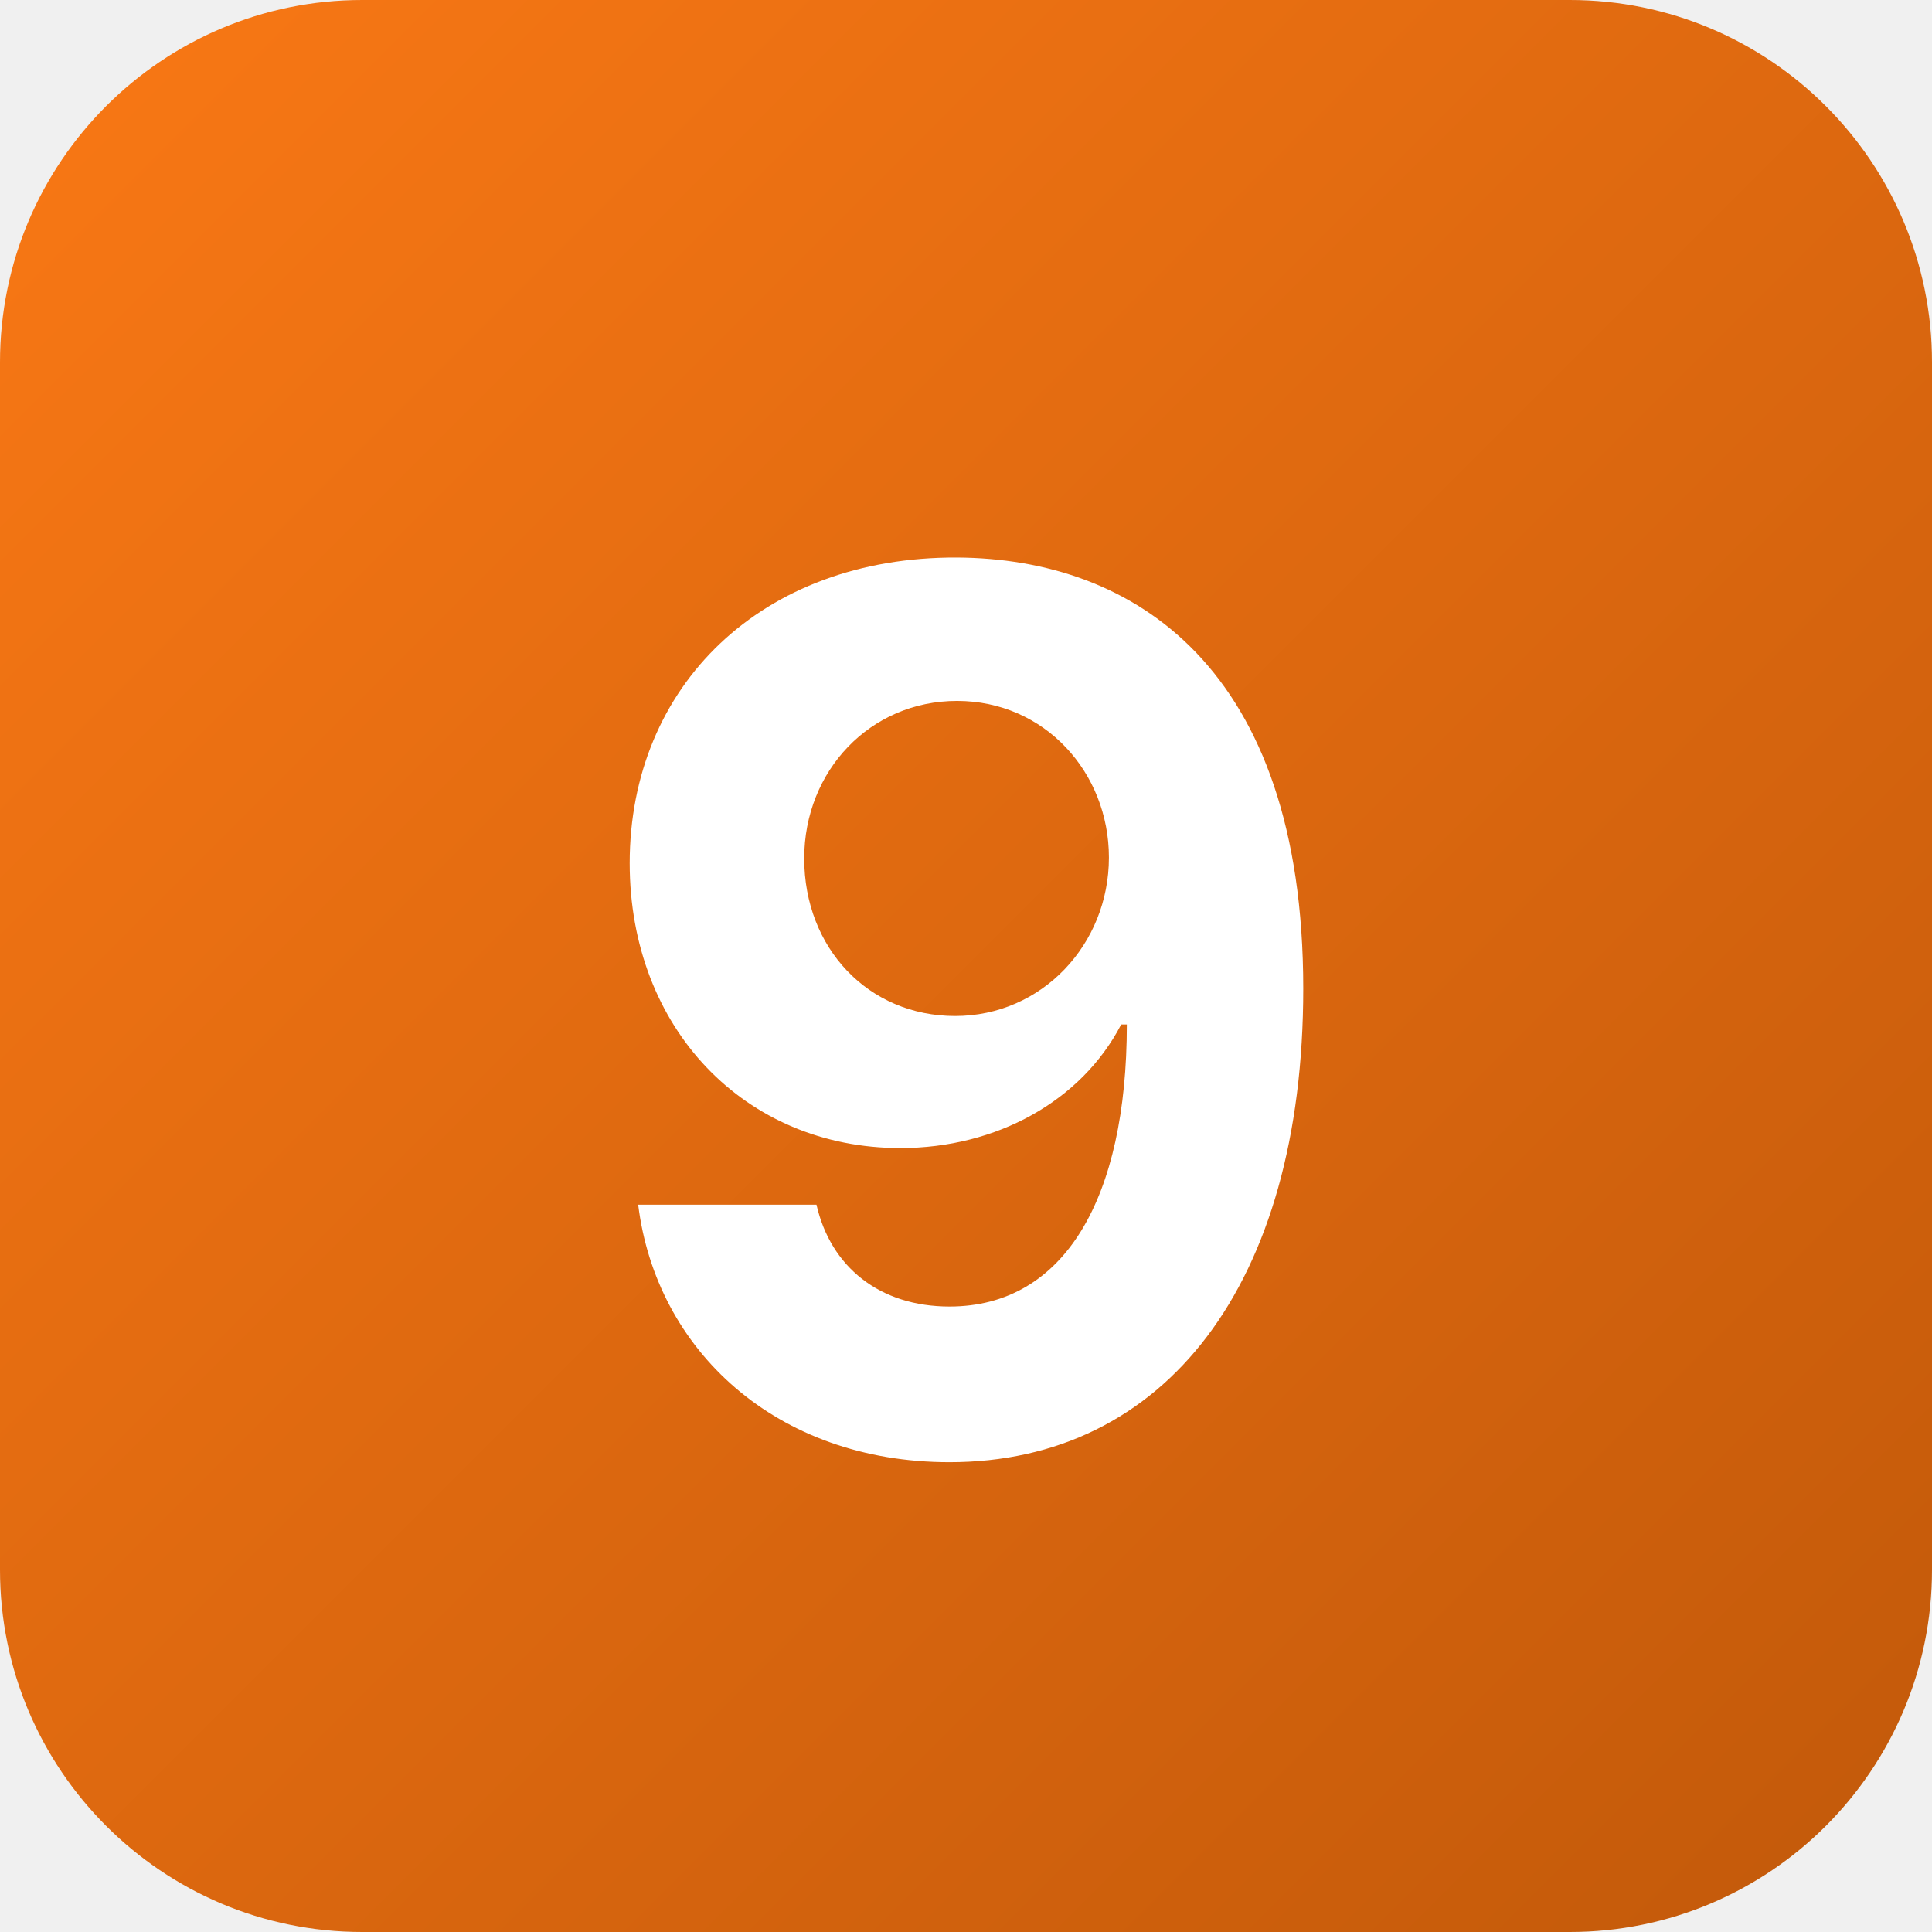
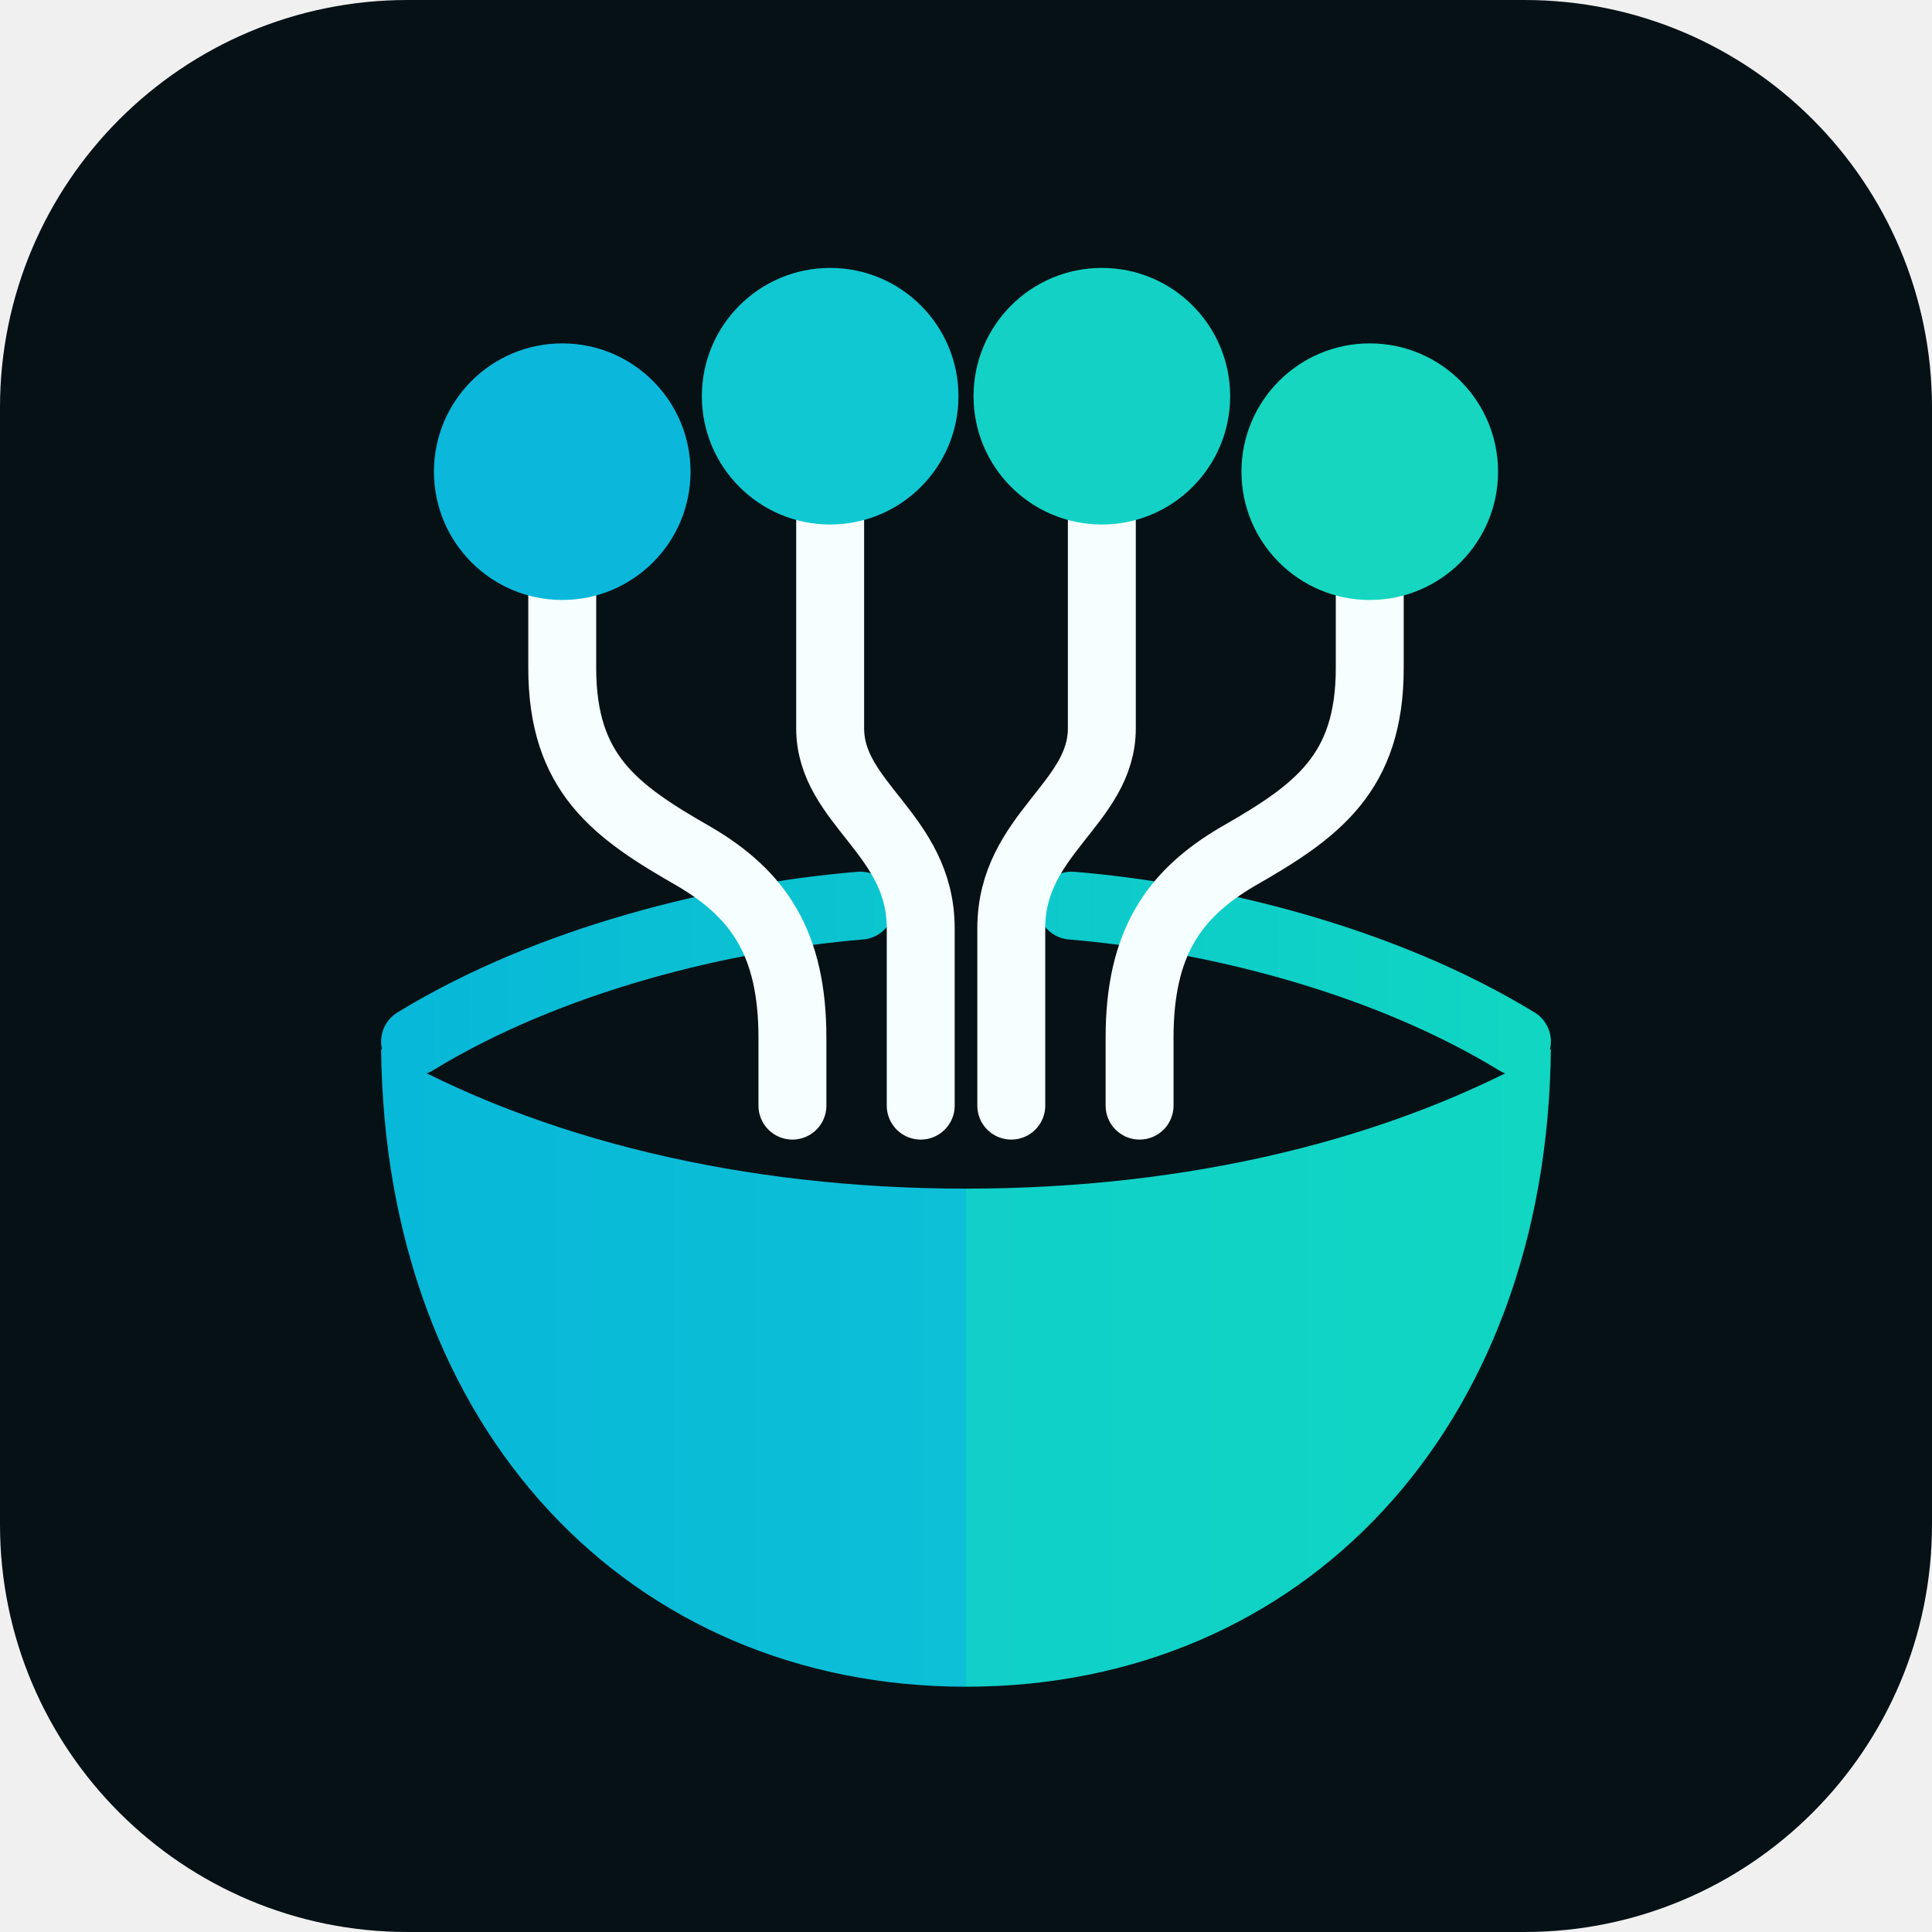
- <svg xmlns="http://www.w3.org/2000/svg" width="32" height="32" viewBox="0 0 32 32" fill="none">
-   <rect width="32" height="32" rx="6" fill="url(#gradient)" />
-   <text x="16" y="24" font-family="system-ui, -apple-system, sans-serif" font-size="20" font-weight="700" fill="white" text-anchor="middle">9</text>
+ <svg xmlns="http://www.w3.org/2000/svg" width="32" height="32" viewBox="0 0 512 512" fill="none">
+   <rect width="512" height="512" rx="108" fill="#061116" />
+   <path d="M101 278c1 101 66 169 155 169s154-68 155-169c-42 24-96 37-155 37s-113-13-155-37Z" fill="url(#bowl)" />
+   <path d="M110 276c36-22 82-33 118-36M284 240c36 3 82 14 118 36" stroke="url(#rim)" stroke-width="18" stroke-linecap="round" />
+   <path d="M149 139v38c0 28 14 38 35 50 17 10 26 23 26 48v18M220 119v74c0 20 24 28 24 53v47M292 119v74c0 20-24 28-24 53v47M363 139v38c0 28-14 38-35 50-17 10-26 23-26 48v18" stroke="#F5FFFF" stroke-width="18" stroke-linecap="round" />
+   <circle cx="149" cy="125" r="34" fill="#0BB8DB" />
+   <circle cx="220" cy="105" r="34" fill="#10C8D2" />
+   <circle cx="292" cy="105" r="34" fill="#13D2C5" />
+   <circle cx="363" cy="125" r="34" fill="#16D6C0" />
  <defs>
-     <linearGradient id="gradient" x1="0" y1="0" x2="32" y2="32" gradientUnits="userSpaceOnUse">
-       <stop stop-color="#f97815" />
-       <stop offset="1" stop-color="#c2590a" />
+     <linearGradient id="bowl" x1="101" y1="320" x2="411" y2="320" gradientUnits="userSpaceOnUse">
+       <stop stop-color="#08B8D8" />
+       <stop offset=".5" stop-color="#0DBFD7" />
+       <stop offset=".5" stop-color="#10D0C9" />
+       <stop offset="1" stop-color="#10D6C2" />
+     </linearGradient>
+     <linearGradient id="rim" x1="110" y1="258" x2="402" y2="258" gradientUnits="userSpaceOnUse">
+       <stop stop-color="#08B8D8" />
+       <stop offset="1" stop-color="#10D6C2" />
    </linearGradient>
  </defs>
</svg>
